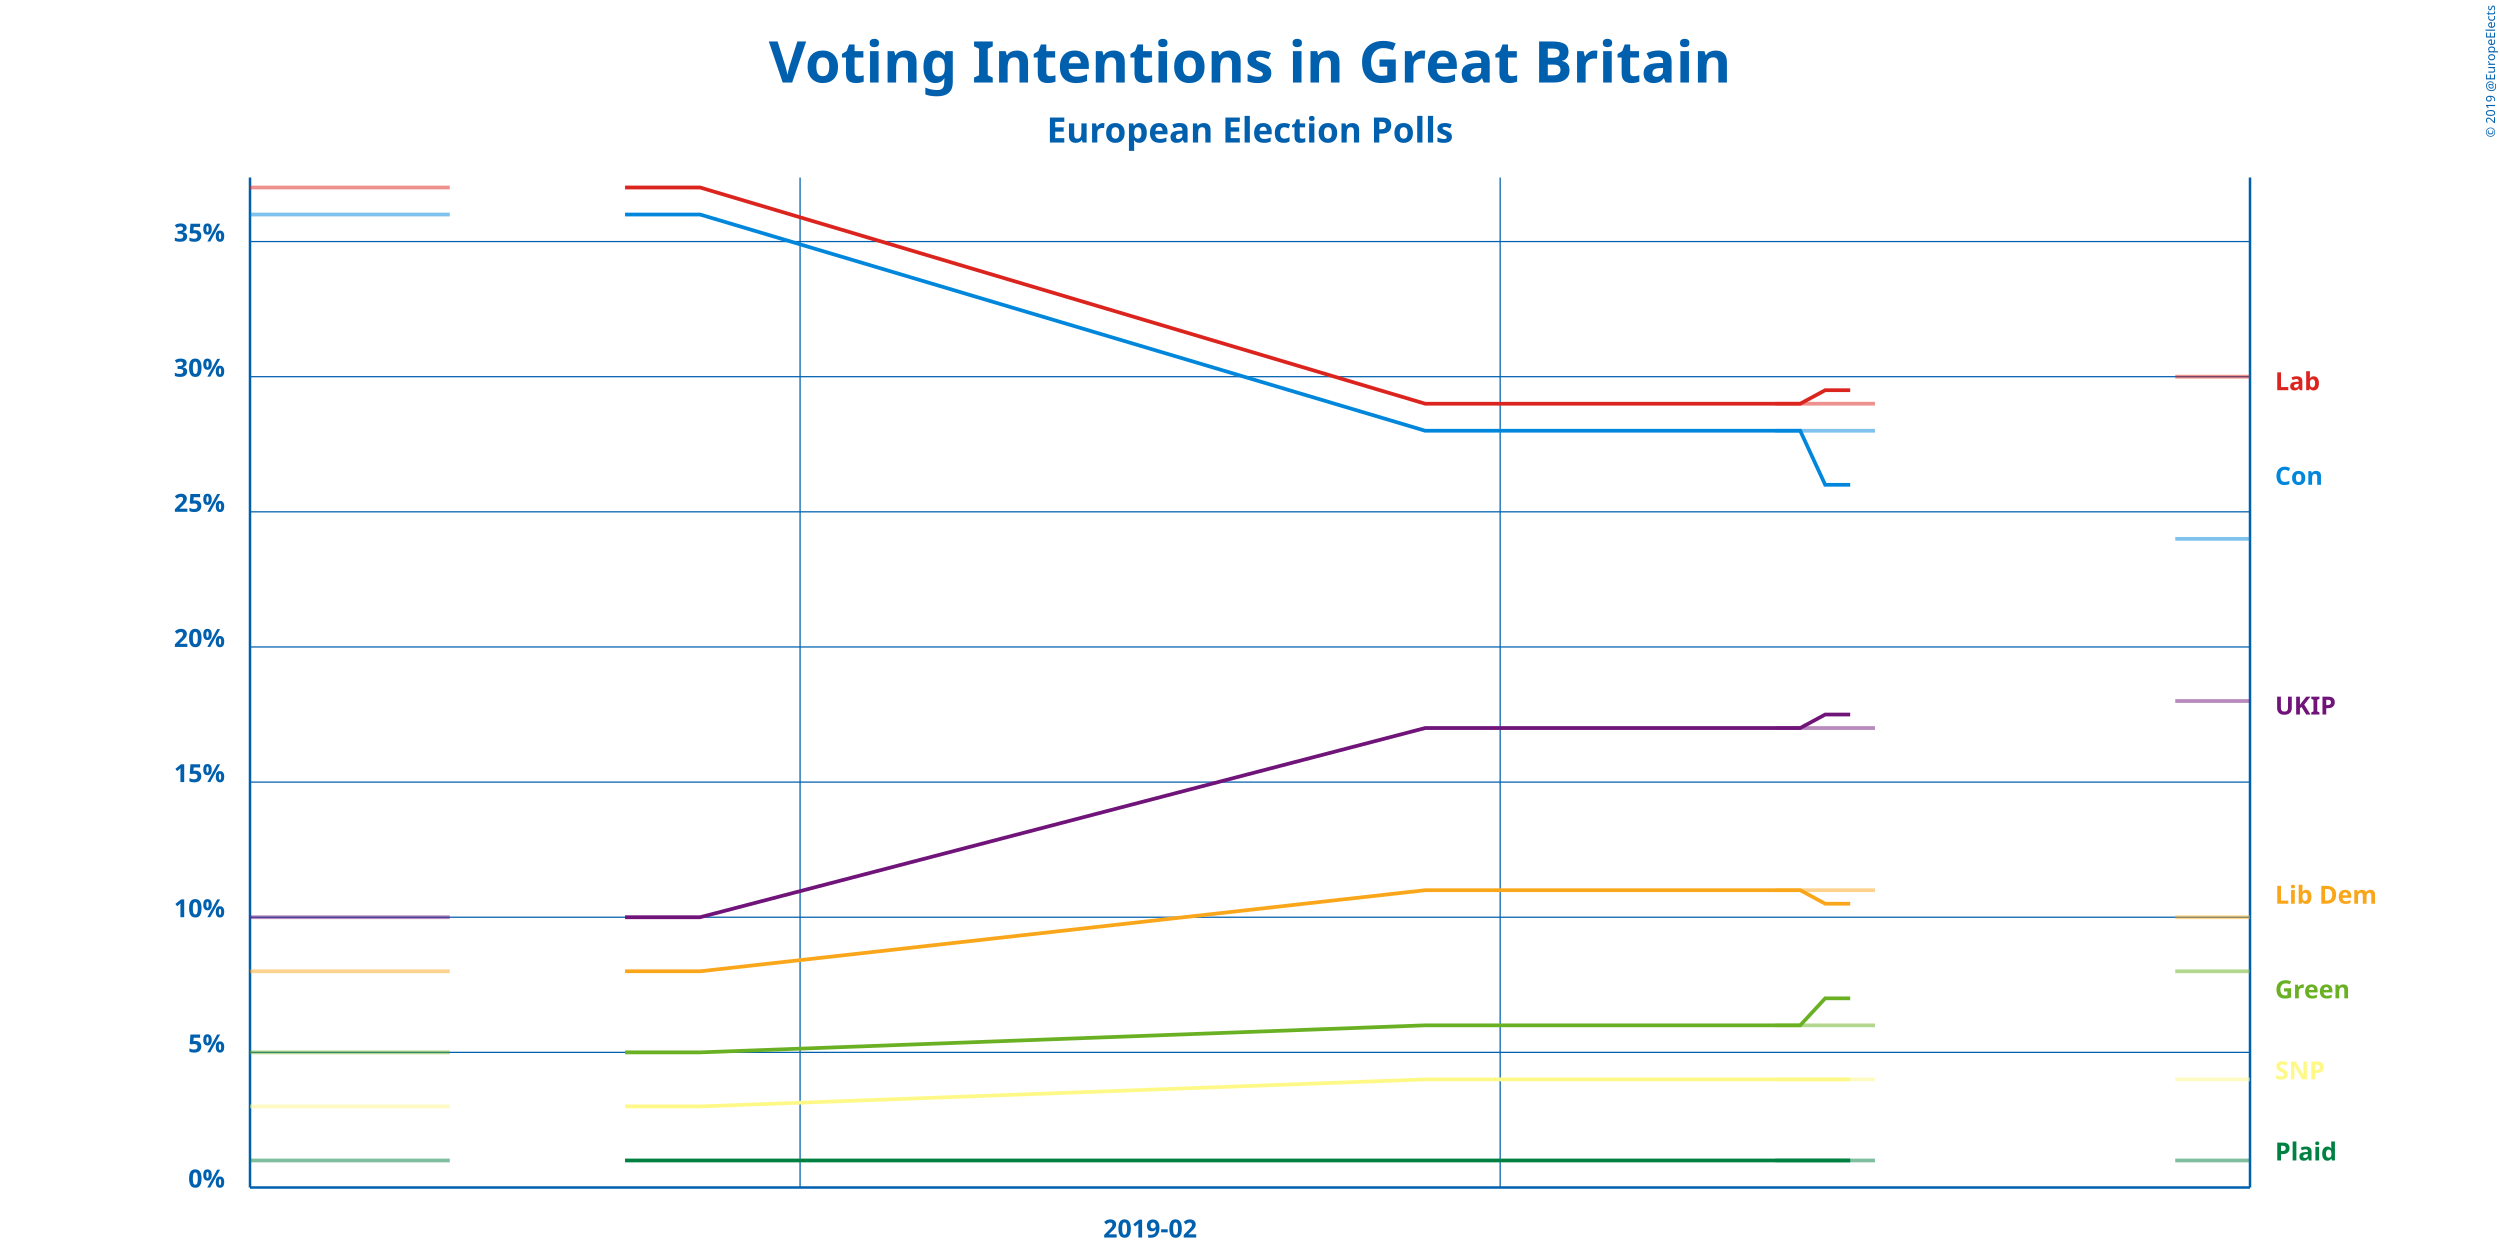
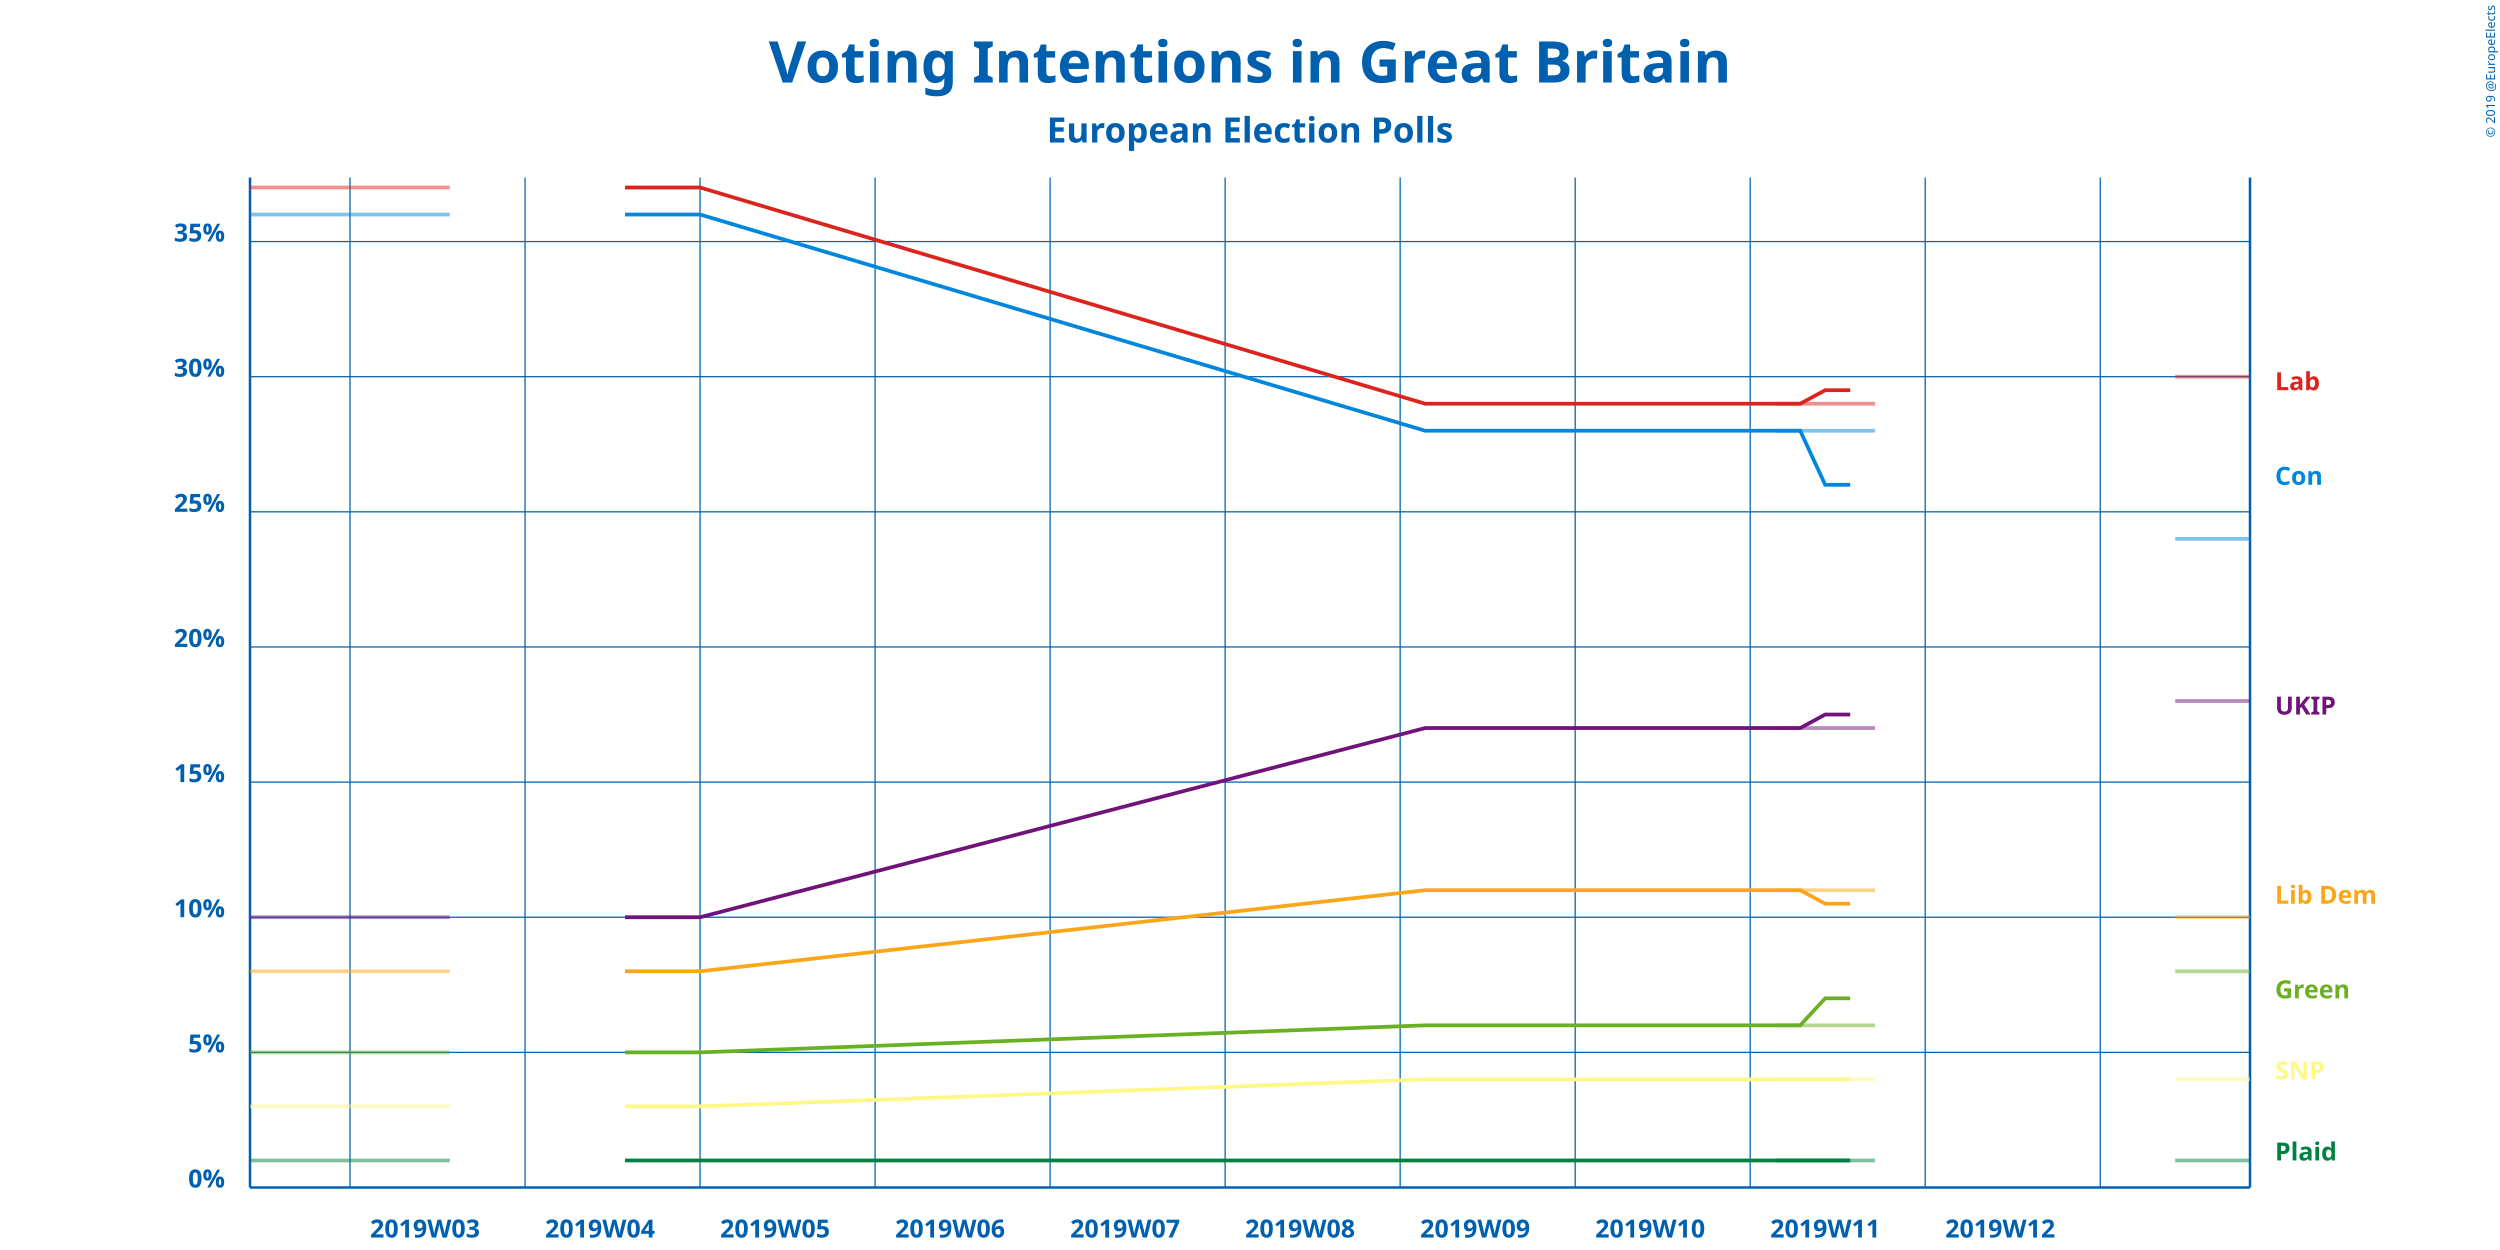
<svg HEIGHT="1000" WIDTH="2000">
  <rect fill="#FFFFFF" height="1000" stroke="none" width="2000" x="0" y="0" />
  <text fill="#0060AE" font-family="'Advent Pro'" font-size="46px" font-style="normal" font-weight="bold" text-align="center" text-anchor="middle" x="1000" y="66">Voting Intentions in Great Britain</text>
  <text fill="#0060AE" font-family="'Advent Pro'" font-size="28px" font-style="normal" font-weight="bold" text-align="center" text-anchor="middle" x="1000" y="114">European Election Polls</text>
  <text fill="#0060AE" font-family="'Advent Pro'" font-size="10px" font-style="normal" font-weight="normal" text-align="center" text-anchor="end" transform="rotate(270)" x="-4" y="1996">© 2019 @EuropeElects</text>
  <g>
    <g>
      <line stroke="#0060AE" stroke-width="2" x1="200.0" x2="1800.0" y1="950.0" y2="950.0" />
      <text fill="#0060AE" font-family="'Advent Pro'" font-size="20px" font-style="normal" font-weight="bold" text-align="center" text-anchor="end" x="180.0" y="950.0">0%</text>
      <line stroke="#0060AE" stroke-width="2" x1="200.0" x2="200.0" y1="950.0" y2="142.0" />
      <line stroke="#0060AE" stroke-width="2" x1="1800.0" x2="1800.0" y1="950.0" y2="142.0" />
-       <line stroke="#0060AE" stroke-width="1" x1="640.055" x2="640.055" y1="950.0" y2="142.0" />
-       <text fill="#0060AE" font-family="'Advent Pro'" font-size="20px" font-style="normal" font-weight="bold" text-align="center" text-anchor="middle" x="920.09" y="990.0">2019-02</text>
-       <line stroke="#0060AE" stroke-width="1" x1="1200.125" x2="1200.125" y1="950.0" y2="142.0" />
+       <line stroke="#0060AE" stroke-width="1" x1="280.01" x2="280.01" y1="950.0" y2="142.0" />
+       <text fill="#0060AE" font-family="'Advent Pro'" font-size="20px" font-style="normal" font-weight="bold" text-align="center" text-anchor="middle" x="340.018" y="990.0">2019W03</text>
+       <line stroke="#0060AE" stroke-width="1" x1="420.028" x2="420.028" y1="950.0" y2="142.0" />
+       <text fill="#0060AE" font-family="'Advent Pro'" font-size="20px" font-style="normal" font-weight="bold" text-align="center" text-anchor="middle" x="480.035" y="990.0">2019W04</text>
+       <line stroke="#0060AE" stroke-width="1" x1="560.045" x2="560.045" y1="950.0" y2="142.0" />
+       <text fill="#0060AE" font-family="'Advent Pro'" font-size="20px" font-style="normal" font-weight="bold" text-align="center" text-anchor="middle" x="620.053" y="990.0">2019W05</text>
+       <line stroke="#0060AE" stroke-width="1" x1="700.063" x2="700.063" y1="950.0" y2="142.0" />
+       <text fill="#0060AE" font-family="'Advent Pro'" font-size="20px" font-style="normal" font-weight="bold" text-align="center" text-anchor="middle" x="760.07" y="990.0">2019W06</text>
+       <line stroke="#0060AE" stroke-width="1" x1="840.08" x2="840.08" y1="950.0" y2="142.0" />
+       <text fill="#0060AE" font-family="'Advent Pro'" font-size="20px" font-style="normal" font-weight="bold" text-align="center" text-anchor="middle" x="900.088" y="990.0">2019W07</text>
+       <line stroke="#0060AE" stroke-width="1" x1="980.098" x2="980.098" y1="950.0" y2="142.0" />
+       <text fill="#0060AE" font-family="'Advent Pro'" font-size="20px" font-style="normal" font-weight="bold" text-align="center" text-anchor="middle" x="1040.105" y="990.0">2019W08</text>
+       <line stroke="#0060AE" stroke-width="1" x1="1120.115" x2="1120.115" y1="950.0" y2="142.0" />
+       <text fill="#0060AE" font-family="'Advent Pro'" font-size="20px" font-style="normal" font-weight="bold" text-align="center" text-anchor="middle" x="1180.123" y="990.0">2019W09</text>
+       <line stroke="#0060AE" stroke-width="1" x1="1260.133" x2="1260.133" y1="950.0" y2="142.0" />
+       <text fill="#0060AE" font-family="'Advent Pro'" font-size="20px" font-style="normal" font-weight="bold" text-align="center" text-anchor="middle" x="1320.14" y="990.0">2019W10</text>
+       <line stroke="#0060AE" stroke-width="1" x1="1400.15" x2="1400.15" y1="950.0" y2="142.0" />
+       <text fill="#0060AE" font-family="'Advent Pro'" font-size="20px" font-style="normal" font-weight="bold" text-align="center" text-anchor="middle" x="1460.158" y="990.0">2019W11</text>
+       <line stroke="#0060AE" stroke-width="1" x1="1540.168" x2="1540.168" y1="950.0" y2="142.0" />
+       <text fill="#0060AE" font-family="'Advent Pro'" font-size="20px" font-style="normal" font-weight="bold" text-align="center" text-anchor="middle" x="1600.175" y="990.0">2019W12</text>
+       <line stroke="#0060AE" stroke-width="1" x1="1680.185" x2="1680.185" y1="950.0" y2="142.0" />
      <line stroke="#0060AE" stroke-width="1" x1="200.0" x2="1800.0" y1="841.892" y2="841.892" />
      <text fill="#0060AE" font-family="'Advent Pro'" font-size="20px" font-style="normal" font-weight="bold" text-align="center" text-anchor="end" x="180.0" y="841.892">5%</text>
      <line stroke="#0060AE" stroke-width="1" x1="200.0" x2="1800.0" y1="733.784" y2="733.784" />
      <text fill="#0060AE" font-family="'Advent Pro'" font-size="20px" font-style="normal" font-weight="bold" text-align="center" text-anchor="end" x="180.0" y="733.784">10%</text>
      <line stroke="#0060AE" stroke-width="1" x1="200.0" x2="1800.0" y1="625.676" y2="625.676" />
      <text fill="#0060AE" font-family="'Advent Pro'" font-size="20px" font-style="normal" font-weight="bold" text-align="center" text-anchor="end" x="180.0" y="625.676">15%</text>
      <line stroke="#0060AE" stroke-width="1" x1="200.0" x2="1800.0" y1="517.568" y2="517.568" />
      <text fill="#0060AE" font-family="'Advent Pro'" font-size="20px" font-style="normal" font-weight="bold" text-align="center" text-anchor="end" x="180.0" y="517.568">20%</text>
      <line stroke="#0060AE" stroke-width="1" x1="200.0" x2="1800.0" y1="409.459" y2="409.459" />
      <text fill="#0060AE" font-family="'Advent Pro'" font-size="20px" font-style="normal" font-weight="bold" text-align="center" text-anchor="end" x="180.0" y="409.459">25%</text>
      <line stroke="#0060AE" stroke-width="1" x1="200.0" x2="1800.0" y1="301.351" y2="301.351" />
      <text fill="#0060AE" font-family="'Advent Pro'" font-size="20px" font-style="normal" font-weight="bold" text-align="center" text-anchor="end" x="180.0" y="301.351">30%</text>
      <line stroke="#0060AE" stroke-width="1" x1="200.0" x2="1800.0" y1="193.243" y2="193.243" />
      <text fill="#0060AE" font-family="'Advent Pro'" font-size="20px" font-style="normal" font-weight="bold" text-align="center" text-anchor="end" x="180.0" y="193.243">35%</text>
    </g>
    <g>
      <line stroke="#0087DC" stroke-opacity="0.5" stroke-width="3" x1="1740.193" x2="1800.0" y1="431.081" y2="431.081" />
      <line stroke="#DC241F" stroke-opacity="0.5" stroke-width="3" x1="1740.193" x2="1800.0" y1="301.351" y2="301.351" />
      <line stroke="#FAA61A" stroke-opacity="0.5" stroke-width="3" x1="1740.193" x2="1800.0" y1="733.784" y2="733.784" />
      <line stroke="#FEF987" stroke-opacity="0.5" stroke-width="3" x1="1740.193" x2="1800.0" y1="863.514" y2="863.514" />
      <line stroke="#008142" stroke-opacity="0.5" stroke-width="3" x1="1740.193" x2="1800.0" y1="928.378" y2="928.378" />
      <line stroke="#70147A" stroke-opacity="0.5" stroke-width="3" x1="1740.193" x2="1800.0" y1="560.811" y2="560.811" />
      <line stroke="#6AB023" stroke-opacity="0.5" stroke-width="3" x1="1740.193" x2="1800.0" y1="777.027" y2="777.027" />
      <line stroke-opacity="0.5" stroke-width="3" x1="1740.193" x2="1800.0" y1="841.892" y2="841.892" />
      <line stroke="#0087DC" stroke-opacity="0.5" stroke-width="3" x1="1420.153" x2="1499.962" y1="344.595" y2="344.595" />
      <line stroke="#DC241F" stroke-opacity="0.5" stroke-width="3" x1="1420.153" x2="1499.962" y1="322.973" y2="322.973" />
      <line stroke="#FAA61A" stroke-opacity="0.5" stroke-width="3" x1="1420.153" x2="1499.962" y1="712.162" y2="712.162" />
      <line stroke="#FEF987" stroke-opacity="0.5" stroke-width="3" x1="1420.153" x2="1499.962" y1="863.514" y2="863.514" />
      <line stroke="#008142" stroke-opacity="0.5" stroke-width="3" x1="1420.153" x2="1499.962" y1="928.378" y2="928.378" />
      <line stroke="#70147A" stroke-opacity="0.5" stroke-width="3" x1="1420.153" x2="1499.962" y1="582.432" y2="582.432" />
      <line stroke="#6AB023" stroke-opacity="0.5" stroke-width="3" x1="1420.153" x2="1499.962" y1="820.27" y2="820.27" />
      <line stroke-opacity="0.5" stroke-width="3" x1="1420.153" x2="1499.962" y1="841.892" y2="841.892" />
      <line stroke="#0087DC" stroke-opacity="0.5" stroke-width="3" x1="200.0" x2="359.82" y1="171.622" y2="171.622" />
      <line stroke="#DC241F" stroke-opacity="0.5" stroke-width="3" x1="200.0" x2="359.82" y1="150.0" y2="150.0" />
      <line stroke="#FAA61A" stroke-opacity="0.5" stroke-width="3" x1="200.0" x2="359.82" y1="777.027" y2="777.027" />
      <line stroke="#FEF987" stroke-opacity="0.5" stroke-width="3" x1="200.0" x2="359.82" y1="885.135" y2="885.135" />
      <line stroke="#008142" stroke-opacity="0.5" stroke-width="3" x1="200.0" x2="359.82" y1="928.378" y2="928.378" />
      <line stroke="#70147A" stroke-opacity="0.5" stroke-width="3" x1="200.0" x2="359.82" y1="733.784" y2="733.784" />
      <line stroke="#6AB023" stroke-opacity="0.5" stroke-width="3" x1="200.0" x2="359.82" y1="841.892" y2="841.892" />
      <line stroke-opacity="0.5" stroke-width="3" x1="200.0" x2="359.82" y1="928.378" y2="928.378" />
    </g>
    <g>
      <polyline fill="none" points="500.038,171.622 520.04,171.622 540.043,171.622 560.045,171.622                             1140.118,344.595 1160.12,344.595 1180.123,344.595 1200.125,344.595 1220.128,344.595 1240.13,344.595 1260.133,344.595 1280.135,344.595 1300.138,344.595 1320.14,344.595 1340.143,344.595 1360.145,344.595 1380.148,344.595 1400.15,344.595 1420.153,344.595 1440.155,344.595 1460.158,387.838 1480.16,387.838" stroke="#0087DC" stroke-width="3" />
      <text fill="#0087DC" font-family="'Advent Pro'" font-size="20px" font-style="normal" font-weight="bold" text-align="center" text-anchor="start" x="1820.0" y="387.838">Con</text>
      <polyline fill="none" points="500.038,150.0 520.04,150.0 540.043,150.0 560.045,150.0                             1140.118,322.973 1160.12,322.973 1180.123,322.973 1200.125,322.973 1220.128,322.973 1240.13,322.973 1260.133,322.973 1280.135,322.973 1300.138,322.973 1320.14,322.973 1340.143,322.973 1360.145,322.973 1380.148,322.973 1400.15,322.973 1420.153,322.973 1440.155,322.973 1460.158,312.162 1480.16,312.162" stroke="#DC241F" stroke-width="3" />
      <text fill="#DC241F" font-family="'Advent Pro'" font-size="20px" font-style="normal" font-weight="bold" text-align="center" text-anchor="start" x="1820.0" y="312.162">Lab</text>
      <polyline fill="none" points="500.038,777.027 520.04,777.027 540.043,777.027 560.045,777.027                             1140.118,712.162 1160.12,712.162 1180.123,712.162 1200.125,712.162 1220.128,712.162 1240.13,712.162 1260.133,712.162 1280.135,712.162 1300.138,712.162 1320.14,712.162 1340.143,712.162 1360.145,712.162 1380.148,712.162 1400.15,712.162 1420.153,712.162 1440.155,712.162 1460.158,722.973 1480.16,722.973" stroke="#FAA61A" stroke-width="3" />
      <text fill="#FAA61A" font-family="'Advent Pro'" font-size="20px" font-style="normal" font-weight="bold" text-align="center" text-anchor="start" x="1820.0" y="722.973">Lib Dem</text>
      <polyline fill="none" points="500.038,885.135 520.04,885.135 540.043,885.135 560.045,885.135                             1140.118,863.514 1160.12,863.514 1180.123,863.514 1200.125,863.514 1220.128,863.514 1240.13,863.514 1260.133,863.514 1280.135,863.514 1300.138,863.514 1320.14,863.514 1340.143,863.514 1360.145,863.514 1380.148,863.514 1400.15,863.514 1420.153,863.514 1440.155,863.514 1460.158,863.514 1480.16,863.514" stroke="#FEF987" stroke-width="3" />
      <text fill="#FEF987" font-family="'Advent Pro'" font-size="20px" font-style="normal" font-weight="bold" text-align="center" text-anchor="start" x="1820.0" y="863.514">SNP</text>
      <polyline fill="none" points="500.038,928.378 520.04,928.378 540.043,928.378 560.045,928.378                             1140.118,928.378 1160.12,928.378 1180.123,928.378 1200.125,928.378 1220.128,928.378 1240.13,928.378 1260.133,928.378 1280.135,928.378 1300.138,928.378 1320.14,928.378 1340.143,928.378 1360.145,928.378 1380.148,928.378 1400.15,928.378 1420.153,928.378 1440.155,928.378 1460.158,928.378 1480.16,928.378" stroke="#008142" stroke-width="3" />
      <text fill="#008142" font-family="'Advent Pro'" font-size="20px" font-style="normal" font-weight="bold" text-align="center" text-anchor="start" x="1820.0" y="928.378">Plaid</text>
      <polyline fill="none" points="500.038,733.784 520.04,733.784 540.043,733.784 560.045,733.784                             1140.118,582.432 1160.12,582.432 1180.123,582.432 1200.125,582.432 1220.128,582.432 1240.13,582.432 1260.133,582.432 1280.135,582.432 1300.138,582.432 1320.14,582.432 1340.143,582.432 1360.145,582.432 1380.148,582.432 1400.15,582.432 1420.153,582.432 1440.155,582.432 1460.158,571.622 1480.16,571.622" stroke="#70147A" stroke-width="3" />
      <text fill="#70147A" font-family="'Advent Pro'" font-size="20px" font-style="normal" font-weight="bold" text-align="center" text-anchor="start" x="1820.0" y="571.622">UKIP</text>
      <polyline fill="none" points="500.038,841.892 520.04,841.892 540.043,841.892 560.045,841.892                             1140.118,820.27 1160.12,820.27 1180.123,820.27 1200.125,820.27 1220.128,820.27 1240.13,820.27 1260.133,820.27 1280.135,820.27 1300.138,820.27 1320.14,820.27 1340.143,820.27 1360.145,820.27 1380.148,820.27 1400.15,820.27 1420.153,820.27 1440.155,820.27 1460.158,798.649 1480.16,798.649" stroke="#6AB023" stroke-width="3" />
      <text fill="#6AB023" font-family="'Advent Pro'" font-size="20px" font-style="normal" font-weight="bold" text-align="center" text-anchor="start" x="1820.0" y="798.649">Green</text>
    </g>
  </g>
</svg>
